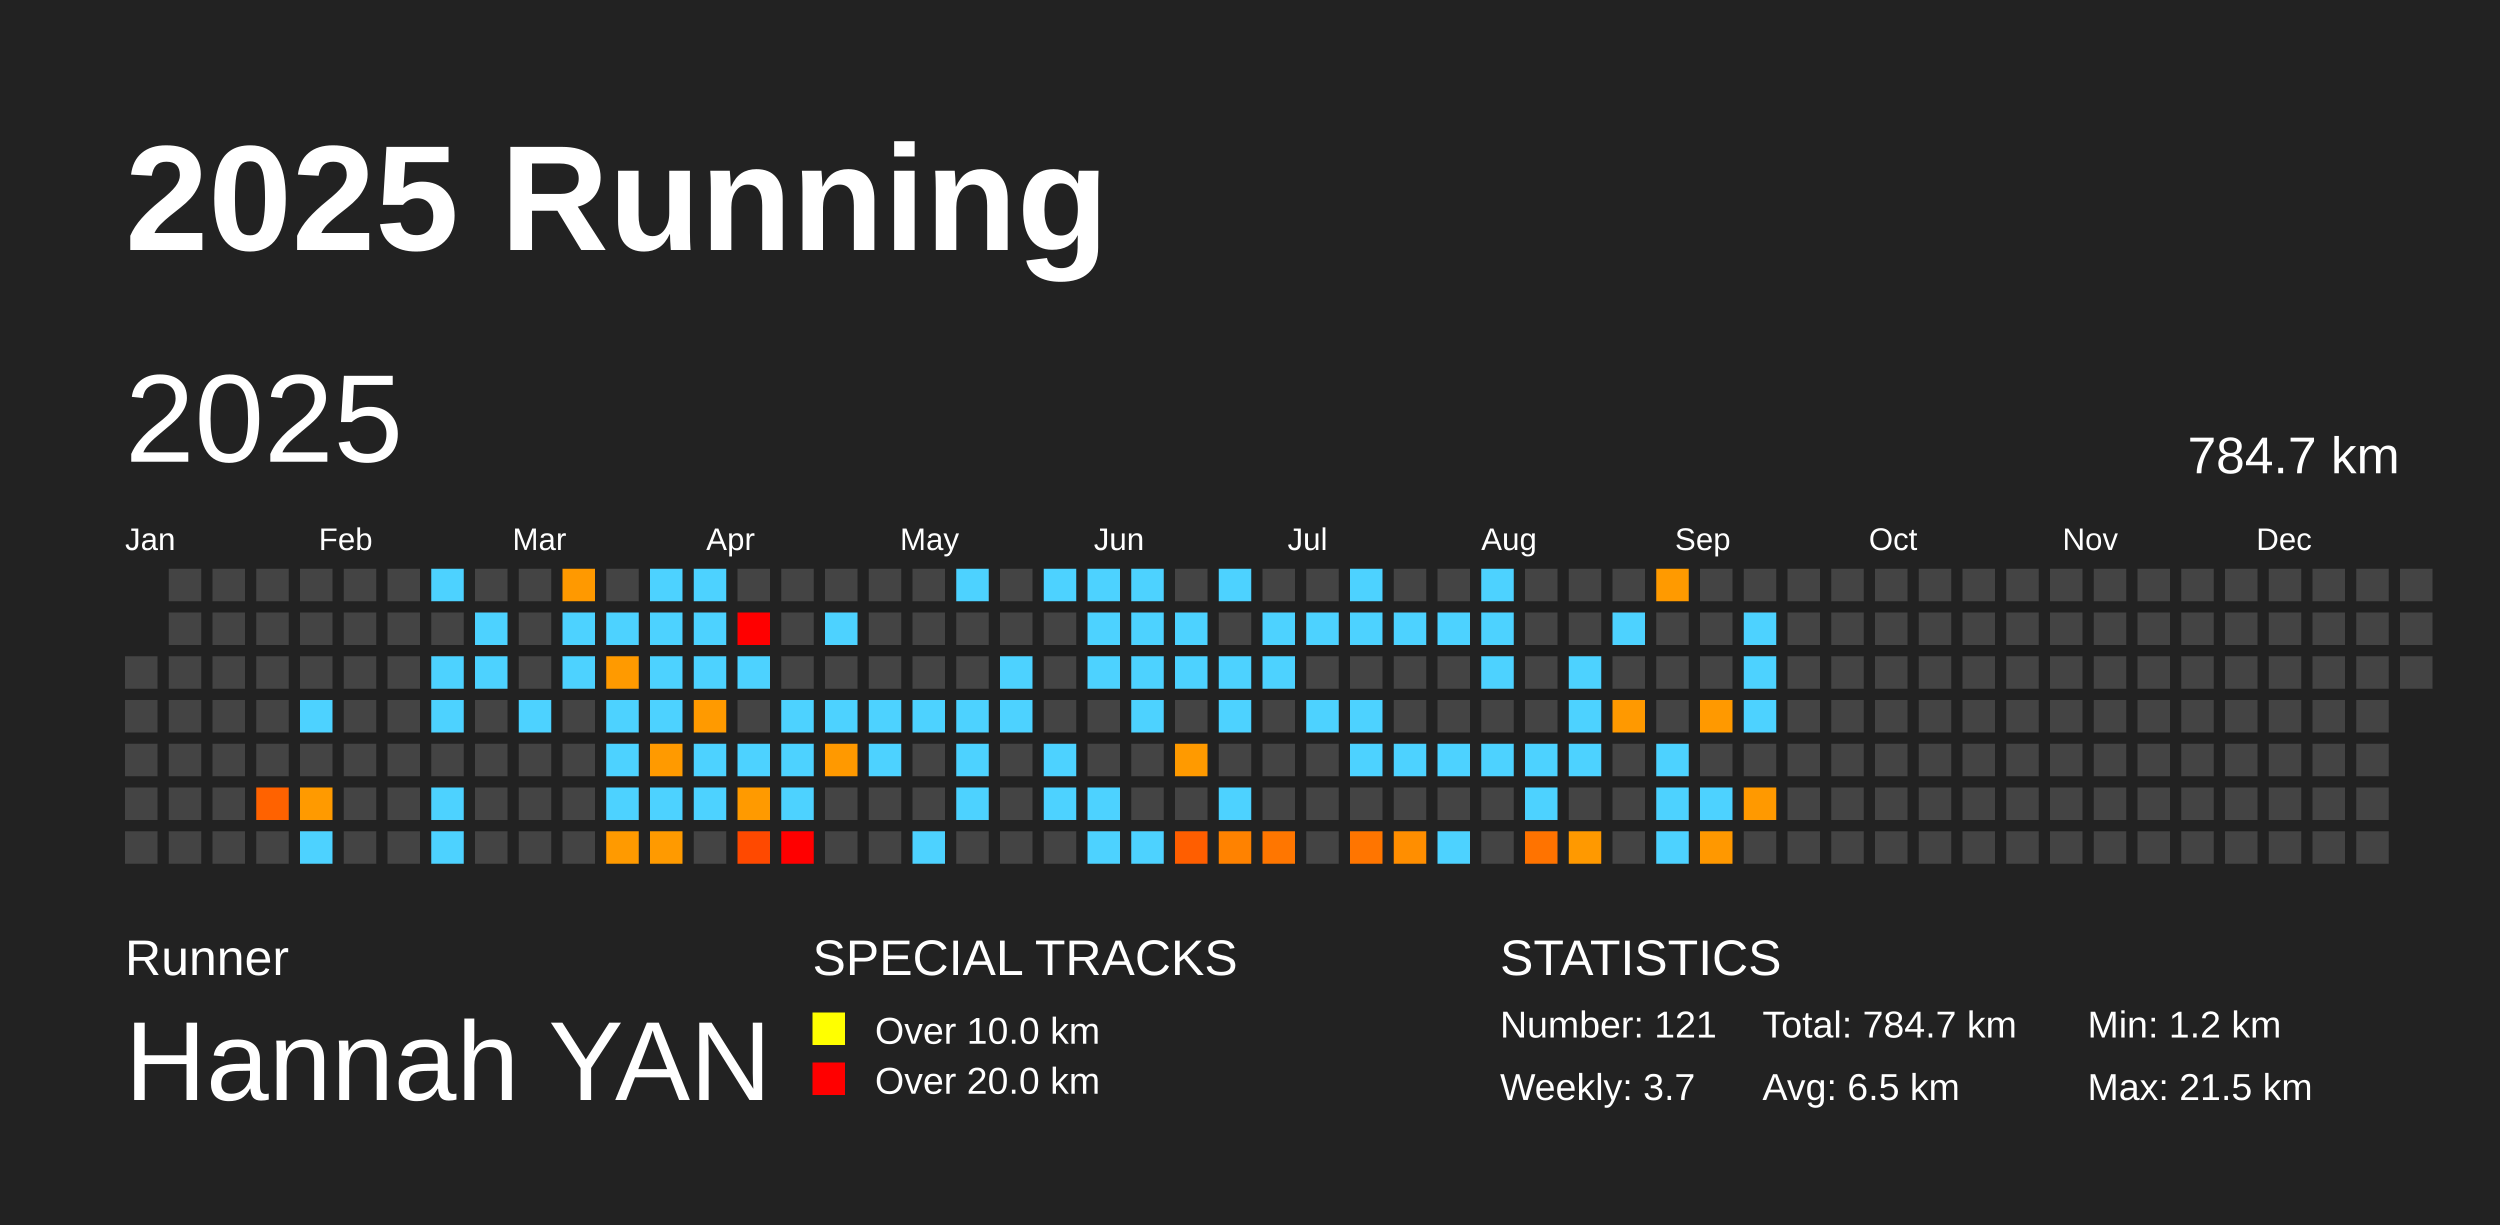
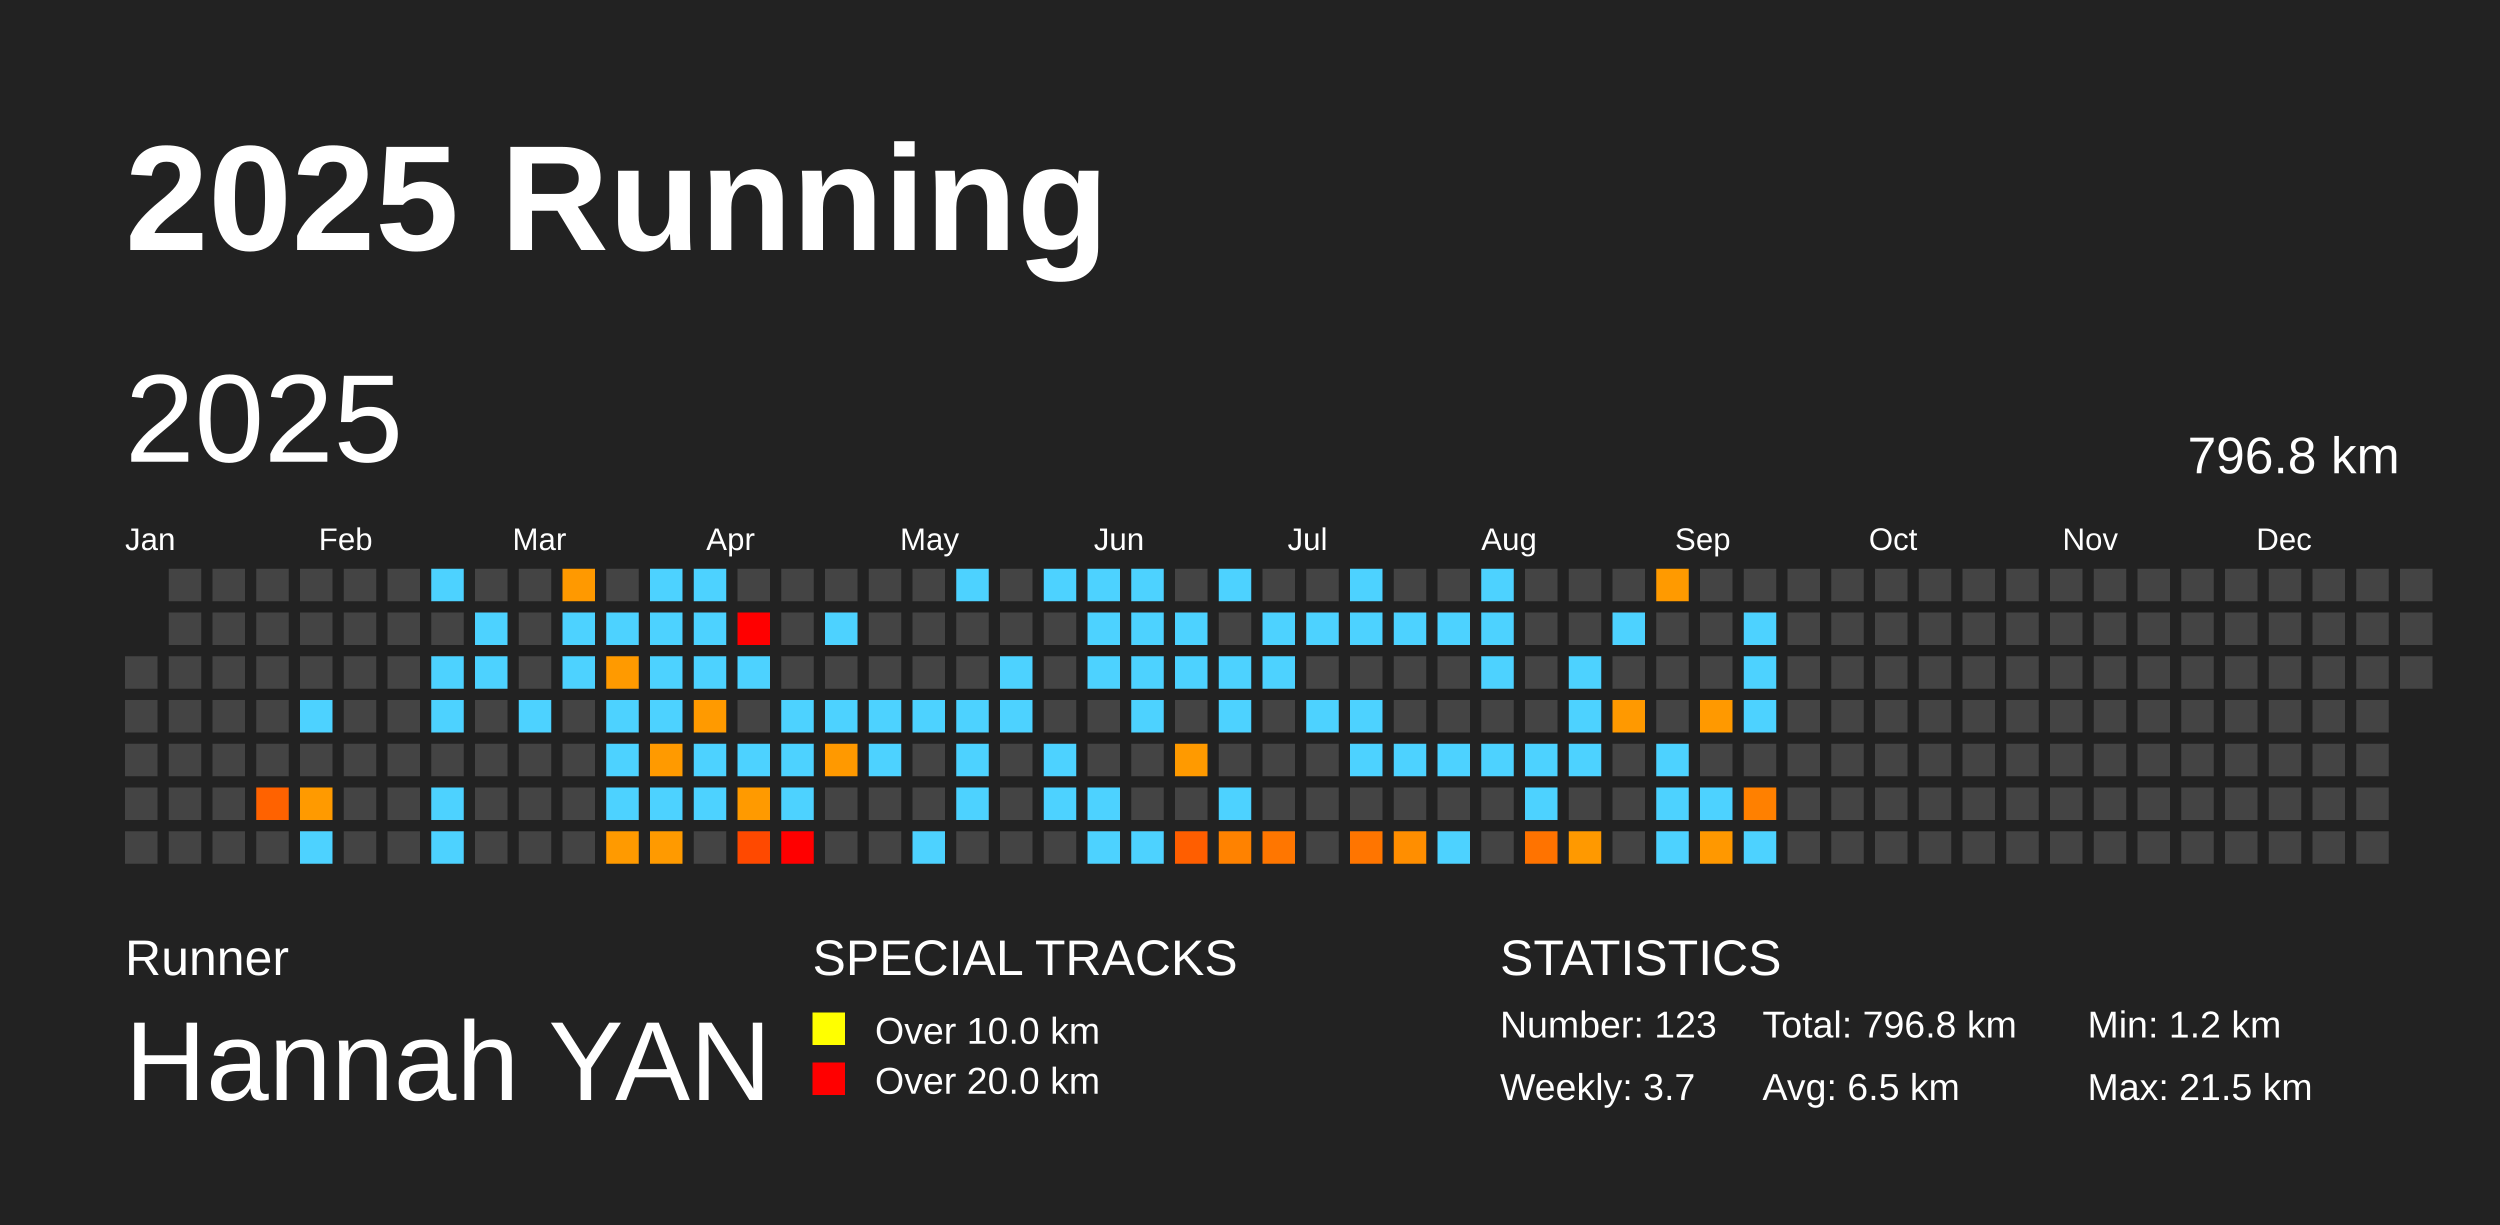
<svg xmlns="http://www.w3.org/2000/svg" baseProfile="full" height="98mm" version="1.1" viewBox="0,0,200,98" width="200mm">
  <defs />
  <rect fill="#222222" height="98" width="200" x="0" y="0" />
  <text fill="#FFFFFF" style="font-size:12px; font-family:Arial; font-weight:bold;" x="10" y="20">2025 Running</text>
  <text fill="#FFFFFF" style="font-size:4px; font-family:Arial" x="10" y="78">Runner</text>
  <text fill="#FFFFFF" style="font-size:9px; font-family:Arial" x="10" y="88">Hannah YAN</text>
  <text fill="#FFFFFF" style="font-size:4px; font-family:Arial" x="65" y="78">SPECIAL TRACKS</text>
  <rect fill="yellow" height="2.6" width="2.6" x="65" y="81" />
  <text fill="#FFFFFF" style="font-size:3px; font-family:Arial" x="70" y="83.5">Over 10.0 km</text>
  <rect fill="red" height="2.6" width="2.6" x="65" y="85" />
  <text fill="#FFFFFF" style="font-size:3px; font-family:Arial" x="70" y="87.5">Over 20.0 km</text>
  <text fill="#FFFFFF" style="font-size:4px; font-family:Arial" x="120" y="78">STATISTICS</text>
-   <text fill="#FFFFFF" style="font-size:3px; font-family:Arial" x="120" y="83">Number: 121</text>
+   <text fill="#FFFFFF" style="font-size:3px; font-family:Arial" x="120" y="83">Number: 123</text>
  <text fill="#FFFFFF" style="font-size:3px; font-family:Arial" x="120" y="88">Weekly: 3.7</text>
-   <text fill="#FFFFFF" style="font-size:3px; font-family:Arial" x="141" y="83">Total: 784.7 km</text>
+   <text fill="#FFFFFF" style="font-size:3px; font-family:Arial" x="141" y="83">Total: 796.8 km</text>
  <text fill="#FFFFFF" style="font-size:3px; font-family:Arial" x="141" y="88">Avg: 6.5 km</text>
  <text fill="#FFFFFF" style="font-size:3px; font-family:Arial" x="167" y="83">Min: 1.2 km</text>
  <text fill="#FFFFFF" style="font-size:3px; font-family:Arial" x="167" y="88">Max: 21.5 km</text>
  <text dominant-baseline="hanging" fill="#FFFFFF" style="font-size:10.0px; font-family:Arial;" x="10" y="30">2025</text>
-   <text dominant-baseline="hanging" fill="#FFFFFF" style="font-size:4.125px; font-family:Arial;" x="175" y="35">784.7 km</text>
+   <text dominant-baseline="hanging" fill="#FFFFFF" style="font-size:4.125px; font-family:Arial;" x="175" y="35">796.8 km</text>
  <text fill="#FFFFFF" style="font-size:2.5px; font-family:Arial" x="10.0" y="44">Jan</text>
  <text fill="#FFFFFF" style="font-size:2.5px; font-family:Arial" x="25.5" y="44">Feb</text>
  <text fill="#FFFFFF" style="font-size:2.5px; font-family:Arial" x="41.0" y="44">Mar</text>
  <text fill="#FFFFFF" style="font-size:2.5px; font-family:Arial" x="56.5" y="44">Apr</text>
  <text fill="#FFFFFF" style="font-size:2.5px; font-family:Arial" x="72.0" y="44">May</text>
  <text fill="#FFFFFF" style="font-size:2.5px; font-family:Arial" x="87.5" y="44">Jun</text>
  <text fill="#FFFFFF" style="font-size:2.5px; font-family:Arial" x="103.0" y="44">Jul</text>
  <text fill="#FFFFFF" style="font-size:2.5px; font-family:Arial" x="118.5" y="44">Aug</text>
  <text fill="#FFFFFF" style="font-size:2.5px; font-family:Arial" x="134.0" y="44">Sep</text>
  <text fill="#FFFFFF" style="font-size:2.5px; font-family:Arial" x="149.5" y="44">Oct</text>
  <text fill="#FFFFFF" style="font-size:2.5px; font-family:Arial" x="165.0" y="44">Nov</text>
  <text fill="#FFFFFF" style="font-size:2.5px; font-family:Arial" x="180.5" y="44">Dec</text>
  <rect fill="#444444" height="2.6" width="2.6" x="10.0" y="52.5" />
  <rect fill="#444444" height="2.6" width="2.6" x="10.0" y="56.0" />
  <rect fill="#444444" height="2.6" width="2.6" x="10.0" y="59.5" />
  <rect fill="#444444" height="2.6" width="2.6" x="10.0" y="63.0" />
  <rect fill="#444444" height="2.6" width="2.6" x="10.0" y="66.5" />
  <rect fill="#444444" height="2.6" width="2.6" x="13.5" y="45.5" />
  <rect fill="#444444" height="2.6" width="2.6" x="13.5" y="49.0" />
  <rect fill="#444444" height="2.6" width="2.6" x="13.5" y="52.5" />
  <rect fill="#444444" height="2.6" width="2.6" x="13.5" y="56.0" />
  <rect fill="#444444" height="2.6" width="2.6" x="13.5" y="59.5" />
  <rect fill="#444444" height="2.6" width="2.6" x="13.5" y="63.0" />
  <rect fill="#444444" height="2.6" width="2.6" x="13.5" y="66.5" />
  <rect fill="#444444" height="2.6" width="2.6" x="17.0" y="45.5" />
  <rect fill="#444444" height="2.6" width="2.6" x="17.0" y="49.0" />
  <rect fill="#444444" height="2.6" width="2.6" x="17.0" y="52.5" />
  <rect fill="#444444" height="2.6" width="2.6" x="17.0" y="56.0" />
  <rect fill="#444444" height="2.6" width="2.6" x="17.0" y="59.5" />
  <rect fill="#444444" height="2.6" width="2.6" x="17.0" y="63.0" />
  <rect fill="#444444" height="2.6" width="2.6" x="17.0" y="66.5" />
  <rect fill="#444444" height="2.6" width="2.6" x="20.5" y="45.5" />
  <rect fill="#444444" height="2.6" width="2.6" x="20.5" y="49.0" />
  <rect fill="#444444" height="2.6" width="2.6" x="20.5" y="52.5" />
  <rect fill="#444444" height="2.6" width="2.6" x="20.5" y="56.0" />
  <rect fill="#444444" height="2.6" width="2.6" x="20.5" y="59.5" />
  <rect fill="#ff6200" height="2.6" width="2.6" x="20.5" y="63.0" />
  <rect fill="#444444" height="2.6" width="2.6" x="20.5" y="66.5" />
  <rect fill="#444444" height="2.6" width="2.6" x="24.0" y="45.5" />
  <rect fill="#444444" height="2.6" width="2.6" x="24.0" y="49.0" />
  <rect fill="#444444" height="2.6" width="2.6" x="24.0" y="52.5" />
  <rect fill="#4dd2ff" height="2.6" width="2.6" x="24.0" y="56.0" />
  <rect fill="#444444" height="2.6" width="2.6" x="24.0" y="59.5" />
  <rect fill="#ff9a00" height="2.6" width="2.6" x="24.0" y="63.0" />
  <rect fill="#4dd2ff" height="2.6" width="2.6" x="24.0" y="66.5" />
  <rect fill="#444444" height="2.6" width="2.6" x="27.5" y="45.5" />
  <rect fill="#444444" height="2.6" width="2.6" x="27.5" y="49.0" />
  <rect fill="#444444" height="2.6" width="2.6" x="27.5" y="52.5" />
  <rect fill="#444444" height="2.6" width="2.6" x="27.5" y="56.0" />
  <rect fill="#444444" height="2.6" width="2.6" x="27.5" y="59.5" />
  <rect fill="#444444" height="2.6" width="2.6" x="27.5" y="63.0" />
  <rect fill="#444444" height="2.6" width="2.6" x="27.5" y="66.5" />
  <rect fill="#444444" height="2.6" width="2.6" x="31.0" y="45.5" />
  <rect fill="#444444" height="2.6" width="2.6" x="31.0" y="49.0" />
  <rect fill="#444444" height="2.6" width="2.6" x="31.0" y="52.5" />
  <rect fill="#444444" height="2.6" width="2.6" x="31.0" y="56.0" />
  <rect fill="#444444" height="2.6" width="2.6" x="31.0" y="59.5" />
  <rect fill="#444444" height="2.6" width="2.6" x="31.0" y="63.0" />
  <rect fill="#444444" height="2.6" width="2.6" x="31.0" y="66.5" />
  <rect fill="#4dd2ff" height="2.6" width="2.6" x="34.5" y="45.5" />
  <rect fill="#444444" height="2.6" width="2.6" x="34.5" y="49.0" />
  <rect fill="#4dd2ff" height="2.6" width="2.6" x="34.5" y="52.5" />
  <rect fill="#4dd2ff" height="2.6" width="2.6" x="34.5" y="56.0" />
  <rect fill="#444444" height="2.6" width="2.6" x="34.5" y="59.5" />
  <rect fill="#4dd2ff" height="2.6" width="2.6" x="34.5" y="63.0" />
  <rect fill="#4dd2ff" height="2.6" width="2.6" x="34.5" y="66.5" />
  <rect fill="#444444" height="2.6" width="2.6" x="38.0" y="45.5" />
  <rect fill="#4dd2ff" height="2.6" width="2.6" x="38.0" y="49.0" />
  <rect fill="#4dd2ff" height="2.6" width="2.6" x="38.0" y="52.5" />
  <rect fill="#444444" height="2.6" width="2.6" x="38.0" y="56.0" />
  <rect fill="#444444" height="2.6" width="2.6" x="38.0" y="59.5" />
  <rect fill="#444444" height="2.6" width="2.6" x="38.0" y="63.0" />
  <rect fill="#444444" height="2.6" width="2.6" x="38.0" y="66.5" />
  <rect fill="#444444" height="2.6" width="2.6" x="41.5" y="45.5" />
  <rect fill="#444444" height="2.6" width="2.6" x="41.5" y="49.0" />
  <rect fill="#444444" height="2.6" width="2.6" x="41.5" y="52.5" />
  <rect fill="#4dd2ff" height="2.6" width="2.6" x="41.5" y="56.0" />
  <rect fill="#444444" height="2.6" width="2.6" x="41.5" y="59.5" />
  <rect fill="#444444" height="2.6" width="2.6" x="41.5" y="63.0" />
  <rect fill="#444444" height="2.6" width="2.6" x="41.5" y="66.5" />
  <rect fill="#ff9900" height="2.6" width="2.6" x="45.0" y="45.5" />
  <rect fill="#4dd2ff" height="2.6" width="2.6" x="45.0" y="49.0" />
  <rect fill="#4dd2ff" height="2.6" width="2.6" x="45.0" y="52.5" />
  <rect fill="#444444" height="2.6" width="2.6" x="45.0" y="56.0" />
  <rect fill="#444444" height="2.6" width="2.6" x="45.0" y="59.5" />
  <rect fill="#444444" height="2.6" width="2.6" x="45.0" y="63.0" />
  <rect fill="#444444" height="2.6" width="2.6" x="45.0" y="66.5" />
  <rect fill="#444444" height="2.6" width="2.6" x="48.5" y="45.5" />
  <rect fill="#4dd2ff" height="2.6" width="2.6" x="48.5" y="49.0" />
  <rect fill="#ff9a00" height="2.6" width="2.6" x="48.5" y="52.5" />
  <rect fill="#4dd2ff" height="2.6" width="2.6" x="48.5" y="56.0" />
  <rect fill="#4dd2ff" height="2.6" width="2.6" x="48.5" y="59.5" />
  <rect fill="#4dd2ff" height="2.6" width="2.6" x="48.5" y="63.0" />
  <rect fill="#ff9a00" height="2.6" width="2.6" x="48.5" y="66.5" />
  <rect fill="#4dd2ff" height="2.6" width="2.6" x="52.0" y="45.5" />
  <rect fill="#4dd2ff" height="2.6" width="2.6" x="52.0" y="49.0" />
  <rect fill="#4dd2ff" height="2.6" width="2.6" x="52.0" y="52.5" />
  <rect fill="#4dd2ff" height="2.6" width="2.6" x="52.0" y="56.0" />
  <rect fill="#ff9a00" height="2.6" width="2.6" x="52.0" y="59.5" />
  <rect fill="#4dd2ff" height="2.6" width="2.6" x="52.0" y="63.0" />
  <rect fill="#ff9a00" height="2.6" width="2.6" x="52.0" y="66.5" />
  <rect fill="#4dd2ff" height="2.6" width="2.6" x="55.5" y="45.5" />
  <rect fill="#4dd2ff" height="2.6" width="2.6" x="55.5" y="49.0" />
  <rect fill="#4dd2ff" height="2.6" width="2.6" x="55.5" y="52.5" />
  <rect fill="#ff9a00" height="2.6" width="2.6" x="55.5" y="56.0" />
  <rect fill="#4dd2ff" height="2.6" width="2.6" x="55.5" y="59.5" />
  <rect fill="#4dd2ff" height="2.6" width="2.6" x="55.5" y="63.0" />
  <rect fill="#444444" height="2.6" width="2.6" x="55.5" y="66.5" />
  <rect fill="#444444" height="2.6" width="2.6" x="59.0" y="45.5" />
  <rect fill="red" height="2.6" width="2.6" x="59.0" y="49.0" />
  <rect fill="#4dd2ff" height="2.6" width="2.6" x="59.0" y="52.5" />
  <rect fill="#444444" height="2.6" width="2.6" x="59.0" y="56.0" />
  <rect fill="#4dd2ff" height="2.6" width="2.6" x="59.0" y="59.5" />
  <rect fill="#ff9a00" height="2.6" width="2.6" x="59.0" y="63.0" />
  <rect fill="#ff4900" height="2.6" width="2.6" x="59.0" y="66.5" />
  <rect fill="#444444" height="2.6" width="2.6" x="62.5" y="45.5" />
  <rect fill="#444444" height="2.6" width="2.6" x="62.5" y="49.0" />
  <rect fill="#444444" height="2.6" width="2.6" x="62.5" y="52.5" />
  <rect fill="#4dd2ff" height="2.6" width="2.6" x="62.5" y="56.0" />
  <rect fill="#4dd2ff" height="2.6" width="2.6" x="62.5" y="59.5" />
  <rect fill="#4dd2ff" height="2.6" width="2.6" x="62.5" y="63.0" />
  <rect fill="red" height="2.6" width="2.6" x="62.5" y="66.5" />
  <rect fill="#444444" height="2.6" width="2.6" x="66.0" y="45.5" />
  <rect fill="#4dd2ff" height="2.6" width="2.6" x="66.0" y="49.0" />
  <rect fill="#444444" height="2.6" width="2.6" x="66.0" y="52.5" />
  <rect fill="#4dd2ff" height="2.6" width="2.6" x="66.0" y="56.0" />
  <rect fill="#ff9900" height="2.6" width="2.6" x="66.0" y="59.5" />
  <rect fill="#444444" height="2.6" width="2.6" x="66.0" y="63.0" />
  <rect fill="#444444" height="2.6" width="2.6" x="66.0" y="66.5" />
  <rect fill="#444444" height="2.6" width="2.6" x="69.5" y="45.5" />
  <rect fill="#444444" height="2.6" width="2.6" x="69.5" y="49.0" />
  <rect fill="#444444" height="2.6" width="2.6" x="69.5" y="52.5" />
  <rect fill="#4dd2ff" height="2.6" width="2.6" x="69.5" y="56.0" />
  <rect fill="#4dd2ff" height="2.6" width="2.6" x="69.5" y="59.5" />
  <rect fill="#444444" height="2.6" width="2.6" x="69.5" y="63.0" />
  <rect fill="#444444" height="2.6" width="2.6" x="69.5" y="66.5" />
  <rect fill="#444444" height="2.6" width="2.6" x="73.0" y="45.5" />
  <rect fill="#444444" height="2.6" width="2.6" x="73.0" y="49.0" />
  <rect fill="#444444" height="2.6" width="2.6" x="73.0" y="52.5" />
  <rect fill="#4dd2ff" height="2.6" width="2.6" x="73.0" y="56.0" />
  <rect fill="#444444" height="2.6" width="2.6" x="73.0" y="59.5" />
  <rect fill="#444444" height="2.6" width="2.6" x="73.0" y="63.0" />
  <rect fill="#4dd2ff" height="2.6" width="2.6" x="73.0" y="66.5" />
  <rect fill="#4dd2ff" height="2.6" width="2.6" x="76.5" y="45.5" />
  <rect fill="#444444" height="2.6" width="2.6" x="76.5" y="49.0" />
  <rect fill="#444444" height="2.6" width="2.6" x="76.5" y="52.5" />
  <rect fill="#4dd2ff" height="2.6" width="2.6" x="76.5" y="56.0" />
  <rect fill="#4dd2ff" height="2.6" width="2.6" x="76.5" y="59.5" />
  <rect fill="#4dd2ff" height="2.6" width="2.6" x="76.5" y="63.0" />
  <rect fill="#444444" height="2.6" width="2.6" x="76.5" y="66.5" />
  <rect fill="#444444" height="2.6" width="2.6" x="80.0" y="45.5" />
  <rect fill="#444444" height="2.6" width="2.6" x="80.0" y="49.0" />
  <rect fill="#4dd2ff" height="2.6" width="2.6" x="80.0" y="52.5" />
  <rect fill="#4dd2ff" height="2.6" width="2.6" x="80.0" y="56.0" />
  <rect fill="#444444" height="2.6" width="2.6" x="80.0" y="59.5" />
  <rect fill="#444444" height="2.6" width="2.6" x="80.0" y="63.0" />
  <rect fill="#444444" height="2.6" width="2.6" x="80.0" y="66.5" />
  <rect fill="#4dd2ff" height="2.6" width="2.6" x="83.5" y="45.5" />
  <rect fill="#444444" height="2.6" width="2.6" x="83.5" y="49.0" />
  <rect fill="#444444" height="2.6" width="2.6" x="83.5" y="52.5" />
  <rect fill="#444444" height="2.6" width="2.6" x="83.5" y="56.0" />
  <rect fill="#4dd2ff" height="2.6" width="2.6" x="83.5" y="59.5" />
  <rect fill="#4dd2ff" height="2.6" width="2.6" x="83.5" y="63.0" />
  <rect fill="#444444" height="2.6" width="2.6" x="83.5" y="66.5" />
  <rect fill="#4dd2ff" height="2.6" width="2.6" x="87.0" y="45.5" />
  <rect fill="#4dd2ff" height="2.6" width="2.6" x="87.0" y="49.0" />
  <rect fill="#4dd2ff" height="2.6" width="2.6" x="87.0" y="52.5" />
  <rect fill="#444444" height="2.6" width="2.6" x="87.0" y="56.0" />
  <rect fill="#444444" height="2.6" width="2.6" x="87.0" y="59.5" />
  <rect fill="#4dd2ff" height="2.6" width="2.6" x="87.0" y="63.0" />
  <rect fill="#4dd2ff" height="2.6" width="2.6" x="87.0" y="66.5" />
  <rect fill="#4dd2ff" height="2.6" width="2.6" x="90.5" y="45.5" />
  <rect fill="#4dd2ff" height="2.6" width="2.6" x="90.5" y="49.0" />
  <rect fill="#4dd2ff" height="2.6" width="2.6" x="90.5" y="52.5" />
  <rect fill="#4dd2ff" height="2.6" width="2.6" x="90.5" y="56.0" />
  <rect fill="#444444" height="2.6" width="2.6" x="90.5" y="59.5" />
  <rect fill="#444444" height="2.6" width="2.6" x="90.5" y="63.0" />
  <rect fill="#4dd2ff" height="2.6" width="2.6" x="90.5" y="66.5" />
  <rect fill="#444444" height="2.6" width="2.6" x="94.0" y="45.5" />
  <rect fill="#4dd2ff" height="2.6" width="2.6" x="94.0" y="49.0" />
  <rect fill="#4dd2ff" height="2.6" width="2.6" x="94.0" y="52.5" />
  <rect fill="#444444" height="2.6" width="2.6" x="94.0" y="56.0" />
  <rect fill="#ff9a00" height="2.6" width="2.6" x="94.0" y="59.5" />
  <rect fill="#444444" height="2.6" width="2.6" x="94.0" y="63.0" />
  <rect fill="#ff5e00" height="2.6" width="2.6" x="94.0" y="66.5" />
  <rect fill="#4dd2ff" height="2.6" width="2.6" x="97.5" y="45.5" />
  <rect fill="#444444" height="2.6" width="2.6" x="97.5" y="49.0" />
  <rect fill="#4dd2ff" height="2.6" width="2.6" x="97.5" y="52.5" />
  <rect fill="#4dd2ff" height="2.6" width="2.6" x="97.5" y="56.0" />
  <rect fill="#444444" height="2.6" width="2.6" x="97.5" y="59.5" />
  <rect fill="#4dd2ff" height="2.6" width="2.6" x="97.5" y="63.0" />
  <rect fill="#ff8200" height="2.6" width="2.6" x="97.5" y="66.5" />
  <rect fill="#444444" height="2.6" width="2.6" x="101.0" y="45.5" />
  <rect fill="#4dd2ff" height="2.6" width="2.6" x="101.0" y="49.0" />
  <rect fill="#4dd2ff" height="2.6" width="2.6" x="101.0" y="52.5" />
  <rect fill="#444444" height="2.6" width="2.6" x="101.0" y="56.0" />
  <rect fill="#444444" height="2.6" width="2.6" x="101.0" y="59.5" />
  <rect fill="#444444" height="2.6" width="2.6" x="101.0" y="63.0" />
  <rect fill="#ff7600" height="2.6" width="2.6" x="101.0" y="66.5" />
  <rect fill="#444444" height="2.6" width="2.6" x="104.5" y="45.5" />
  <rect fill="#4dd2ff" height="2.6" width="2.6" x="104.5" y="49.0" />
  <rect fill="#444444" height="2.6" width="2.6" x="104.5" y="52.5" />
  <rect fill="#4dd2ff" height="2.6" width="2.6" x="104.5" y="56.0" />
  <rect fill="#444444" height="2.6" width="2.6" x="104.5" y="59.5" />
  <rect fill="#444444" height="2.6" width="2.6" x="104.5" y="63.0" />
  <rect fill="#444444" height="2.6" width="2.6" x="104.5" y="66.5" />
  <rect fill="#4dd2ff" height="2.6" width="2.6" x="108.0" y="45.5" />
  <rect fill="#4dd2ff" height="2.6" width="2.6" x="108.0" y="49.0" />
  <rect fill="#444444" height="2.6" width="2.6" x="108.0" y="52.5" />
  <rect fill="#4dd2ff" height="2.6" width="2.6" x="108.0" y="56.0" />
  <rect fill="#4dd2ff" height="2.6" width="2.6" x="108.0" y="59.5" />
  <rect fill="#444444" height="2.6" width="2.6" x="108.0" y="63.0" />
  <rect fill="#ff7500" height="2.6" width="2.6" x="108.0" y="66.5" />
  <rect fill="#444444" height="2.6" width="2.6" x="111.5" y="45.5" />
  <rect fill="#4dd2ff" height="2.6" width="2.6" x="111.5" y="49.0" />
  <rect fill="#444444" height="2.6" width="2.6" x="111.5" y="52.5" />
  <rect fill="#444444" height="2.6" width="2.6" x="111.5" y="56.0" />
  <rect fill="#4dd2ff" height="2.6" width="2.6" x="111.5" y="59.5" />
  <rect fill="#444444" height="2.6" width="2.6" x="111.5" y="63.0" />
  <rect fill="#ff8e00" height="2.6" width="2.6" x="111.5" y="66.5" />
  <rect fill="#444444" height="2.6" width="2.6" x="115.0" y="45.5" />
  <rect fill="#4dd2ff" height="2.6" width="2.6" x="115.0" y="49.0" />
  <rect fill="#444444" height="2.6" width="2.6" x="115.0" y="52.5" />
  <rect fill="#444444" height="2.6" width="2.6" x="115.0" y="56.0" />
  <rect fill="#4dd2ff" height="2.6" width="2.6" x="115.0" y="59.5" />
  <rect fill="#444444" height="2.6" width="2.6" x="115.0" y="63.0" />
  <rect fill="#4dd2ff" height="2.6" width="2.6" x="115.0" y="66.5" />
  <rect fill="#4dd2ff" height="2.6" width="2.6" x="118.5" y="45.5" />
  <rect fill="#4dd2ff" height="2.6" width="2.6" x="118.5" y="49.0" />
  <rect fill="#4dd2ff" height="2.6" width="2.6" x="118.5" y="52.5" />
  <rect fill="#444444" height="2.6" width="2.6" x="118.5" y="56.0" />
  <rect fill="#4dd2ff" height="2.6" width="2.6" x="118.5" y="59.5" />
  <rect fill="#444444" height="2.6" width="2.6" x="118.5" y="63.0" />
  <rect fill="#444444" height="2.6" width="2.6" x="118.5" y="66.5" />
  <rect fill="#444444" height="2.6" width="2.6" x="122.0" y="45.5" />
  <rect fill="#444444" height="2.6" width="2.6" x="122.0" y="49.0" />
  <rect fill="#444444" height="2.6" width="2.6" x="122.0" y="52.5" />
  <rect fill="#444444" height="2.6" width="2.6" x="122.0" y="56.0" />
  <rect fill="#4dd2ff" height="2.6" width="2.6" x="122.0" y="59.5" />
  <rect fill="#4dd2ff" height="2.6" width="2.6" x="122.0" y="63.0" />
  <rect fill="#ff7300" height="2.6" width="2.6" x="122.0" y="66.5" />
  <rect fill="#444444" height="2.6" width="2.6" x="125.5" y="45.5" />
  <rect fill="#444444" height="2.6" width="2.6" x="125.5" y="49.0" />
  <rect fill="#4dd2ff" height="2.6" width="2.6" x="125.5" y="52.5" />
  <rect fill="#4dd2ff" height="2.6" width="2.6" x="125.5" y="56.0" />
  <rect fill="#4dd2ff" height="2.6" width="2.6" x="125.5" y="59.5" />
  <rect fill="#444444" height="2.6" width="2.6" x="125.5" y="63.0" />
  <rect fill="#ff9900" height="2.6" width="2.6" x="125.5" y="66.5" />
  <rect fill="#444444" height="2.6" width="2.6" x="129.0" y="45.5" />
  <rect fill="#4dd2ff" height="2.6" width="2.6" x="129.0" y="49.0" />
  <rect fill="#444444" height="2.6" width="2.6" x="129.0" y="52.5" />
  <rect fill="#ff9900" height="2.6" width="2.6" x="129.0" y="56.0" />
  <rect fill="#444444" height="2.6" width="2.6" x="129.0" y="59.5" />
  <rect fill="#444444" height="2.6" width="2.6" x="129.0" y="63.0" />
  <rect fill="#444444" height="2.6" width="2.6" x="129.0" y="66.5" />
  <rect fill="#ff9a00" height="2.6" width="2.6" x="132.5" y="45.5" />
  <rect fill="#444444" height="2.6" width="2.6" x="132.5" y="49.0" />
  <rect fill="#444444" height="2.6" width="2.6" x="132.5" y="52.5" />
  <rect fill="#444444" height="2.6" width="2.6" x="132.5" y="56.0" />
  <rect fill="#4dd2ff" height="2.6" width="2.6" x="132.5" y="59.5" />
  <rect fill="#4dd2ff" height="2.6" width="2.6" x="132.5" y="63.0" />
  <rect fill="#4dd2ff" height="2.6" width="2.6" x="132.5" y="66.5" />
  <rect fill="#444444" height="2.6" width="2.6" x="136.0" y="45.5" />
  <rect fill="#444444" height="2.6" width="2.6" x="136.0" y="49.0" />
  <rect fill="#444444" height="2.6" width="2.6" x="136.0" y="52.5" />
  <rect fill="#ff9900" height="2.6" width="2.6" x="136.0" y="56.0" />
  <rect fill="#444444" height="2.6" width="2.6" x="136.0" y="59.5" />
  <rect fill="#4dd2ff" height="2.6" width="2.6" x="136.0" y="63.0" />
  <rect fill="#ff9800" height="2.6" width="2.6" x="136.0" y="66.5" />
  <rect fill="#444444" height="2.6" width="2.6" x="139.5" y="45.5" />
  <rect fill="#4dd2ff" height="2.6" width="2.6" x="139.5" y="49.0" />
  <rect fill="#4dd2ff" height="2.6" width="2.6" x="139.5" y="52.5" />
  <rect fill="#4dd2ff" height="2.6" width="2.6" x="139.5" y="56.0" />
  <rect fill="#444444" height="2.6" width="2.6" x="139.5" y="59.5" />
-   <rect fill="#ff9900" height="2.6" width="2.6" x="139.5" y="63.0" />
-   <rect fill="#444444" height="2.6" width="2.6" x="139.5" y="66.5" />
+   <rect fill="#ff8000" height="2.6" width="2.6" x="139.5" y="63.0" />
+   <rect fill="#4dd2ff" height="2.6" width="2.6" x="139.5" y="66.5" />
  <rect fill="#444444" height="2.6" width="2.6" x="143.0" y="45.5" />
  <rect fill="#444444" height="2.6" width="2.6" x="143.0" y="49.0" />
  <rect fill="#444444" height="2.6" width="2.6" x="143.0" y="52.5" />
  <rect fill="#444444" height="2.6" width="2.6" x="143.0" y="56.0" />
  <rect fill="#444444" height="2.6" width="2.6" x="143.0" y="59.5" />
  <rect fill="#444444" height="2.6" width="2.6" x="143.0" y="63.0" />
  <rect fill="#444444" height="2.6" width="2.6" x="143.0" y="66.5" />
  <rect fill="#444444" height="2.6" width="2.6" x="146.5" y="45.5" />
  <rect fill="#444444" height="2.6" width="2.6" x="146.5" y="49.0" />
  <rect fill="#444444" height="2.6" width="2.6" x="146.5" y="52.5" />
  <rect fill="#444444" height="2.6" width="2.6" x="146.5" y="56.0" />
  <rect fill="#444444" height="2.6" width="2.6" x="146.5" y="59.5" />
  <rect fill="#444444" height="2.6" width="2.6" x="146.5" y="63.0" />
  <rect fill="#444444" height="2.6" width="2.6" x="146.5" y="66.5" />
  <rect fill="#444444" height="2.6" width="2.6" x="150.0" y="45.5" />
  <rect fill="#444444" height="2.6" width="2.6" x="150.0" y="49.0" />
  <rect fill="#444444" height="2.6" width="2.6" x="150.0" y="52.5" />
  <rect fill="#444444" height="2.6" width="2.6" x="150.0" y="56.0" />
  <rect fill="#444444" height="2.6" width="2.6" x="150.0" y="59.5" />
  <rect fill="#444444" height="2.6" width="2.6" x="150.0" y="63.0" />
  <rect fill="#444444" height="2.6" width="2.6" x="150.0" y="66.5" />
  <rect fill="#444444" height="2.6" width="2.6" x="153.5" y="45.5" />
  <rect fill="#444444" height="2.6" width="2.6" x="153.5" y="49.0" />
  <rect fill="#444444" height="2.6" width="2.6" x="153.5" y="52.5" />
  <rect fill="#444444" height="2.6" width="2.6" x="153.5" y="56.0" />
  <rect fill="#444444" height="2.6" width="2.6" x="153.5" y="59.5" />
  <rect fill="#444444" height="2.6" width="2.6" x="153.5" y="63.0" />
  <rect fill="#444444" height="2.6" width="2.6" x="153.5" y="66.5" />
  <rect fill="#444444" height="2.6" width="2.6" x="157.0" y="45.5" />
  <rect fill="#444444" height="2.6" width="2.6" x="157.0" y="49.0" />
  <rect fill="#444444" height="2.6" width="2.6" x="157.0" y="52.5" />
  <rect fill="#444444" height="2.6" width="2.6" x="157.0" y="56.0" />
  <rect fill="#444444" height="2.6" width="2.6" x="157.0" y="59.5" />
  <rect fill="#444444" height="2.6" width="2.6" x="157.0" y="63.0" />
  <rect fill="#444444" height="2.6" width="2.6" x="157.0" y="66.5" />
  <rect fill="#444444" height="2.6" width="2.6" x="160.5" y="45.5" />
  <rect fill="#444444" height="2.6" width="2.6" x="160.5" y="49.0" />
  <rect fill="#444444" height="2.6" width="2.6" x="160.5" y="52.5" />
  <rect fill="#444444" height="2.6" width="2.6" x="160.5" y="56.0" />
  <rect fill="#444444" height="2.6" width="2.6" x="160.5" y="59.5" />
  <rect fill="#444444" height="2.6" width="2.6" x="160.5" y="63.0" />
  <rect fill="#444444" height="2.6" width="2.6" x="160.5" y="66.5" />
  <rect fill="#444444" height="2.6" width="2.6" x="164.0" y="45.5" />
  <rect fill="#444444" height="2.6" width="2.6" x="164.0" y="49.0" />
  <rect fill="#444444" height="2.6" width="2.6" x="164.0" y="52.5" />
  <rect fill="#444444" height="2.6" width="2.6" x="164.0" y="56.0" />
  <rect fill="#444444" height="2.6" width="2.6" x="164.0" y="59.5" />
  <rect fill="#444444" height="2.6" width="2.6" x="164.0" y="63.0" />
  <rect fill="#444444" height="2.6" width="2.6" x="164.0" y="66.5" />
  <rect fill="#444444" height="2.6" width="2.6" x="167.5" y="45.5" />
  <rect fill="#444444" height="2.6" width="2.6" x="167.5" y="49.0" />
  <rect fill="#444444" height="2.6" width="2.6" x="167.5" y="52.5" />
  <rect fill="#444444" height="2.6" width="2.6" x="167.5" y="56.0" />
  <rect fill="#444444" height="2.6" width="2.6" x="167.5" y="59.5" />
  <rect fill="#444444" height="2.6" width="2.6" x="167.5" y="63.0" />
  <rect fill="#444444" height="2.6" width="2.6" x="167.5" y="66.5" />
  <rect fill="#444444" height="2.6" width="2.6" x="171.0" y="45.5" />
  <rect fill="#444444" height="2.6" width="2.6" x="171.0" y="49.0" />
  <rect fill="#444444" height="2.6" width="2.6" x="171.0" y="52.5" />
  <rect fill="#444444" height="2.6" width="2.6" x="171.0" y="56.0" />
  <rect fill="#444444" height="2.6" width="2.6" x="171.0" y="59.5" />
  <rect fill="#444444" height="2.6" width="2.6" x="171.0" y="63.0" />
  <rect fill="#444444" height="2.6" width="2.6" x="171.0" y="66.5" />
  <rect fill="#444444" height="2.6" width="2.6" x="174.5" y="45.5" />
  <rect fill="#444444" height="2.6" width="2.6" x="174.5" y="49.0" />
  <rect fill="#444444" height="2.6" width="2.6" x="174.5" y="52.5" />
  <rect fill="#444444" height="2.6" width="2.6" x="174.5" y="56.0" />
  <rect fill="#444444" height="2.6" width="2.6" x="174.5" y="59.5" />
  <rect fill="#444444" height="2.6" width="2.6" x="174.5" y="63.0" />
  <rect fill="#444444" height="2.6" width="2.6" x="174.5" y="66.5" />
  <rect fill="#444444" height="2.6" width="2.6" x="178.0" y="45.5" />
  <rect fill="#444444" height="2.6" width="2.6" x="178.0" y="49.0" />
  <rect fill="#444444" height="2.6" width="2.6" x="178.0" y="52.5" />
  <rect fill="#444444" height="2.6" width="2.6" x="178.0" y="56.0" />
  <rect fill="#444444" height="2.6" width="2.6" x="178.0" y="59.5" />
  <rect fill="#444444" height="2.6" width="2.6" x="178.0" y="63.0" />
  <rect fill="#444444" height="2.6" width="2.6" x="178.0" y="66.5" />
  <rect fill="#444444" height="2.6" width="2.6" x="181.5" y="45.5" />
  <rect fill="#444444" height="2.6" width="2.6" x="181.5" y="49.0" />
  <rect fill="#444444" height="2.6" width="2.6" x="181.5" y="52.5" />
  <rect fill="#444444" height="2.6" width="2.6" x="181.5" y="56.0" />
  <rect fill="#444444" height="2.6" width="2.6" x="181.5" y="59.5" />
  <rect fill="#444444" height="2.6" width="2.6" x="181.5" y="63.0" />
  <rect fill="#444444" height="2.6" width="2.6" x="181.5" y="66.5" />
  <rect fill="#444444" height="2.6" width="2.6" x="185.0" y="45.5" />
  <rect fill="#444444" height="2.6" width="2.6" x="185.0" y="49.0" />
  <rect fill="#444444" height="2.6" width="2.6" x="185.0" y="52.5" />
  <rect fill="#444444" height="2.6" width="2.6" x="185.0" y="56.0" />
  <rect fill="#444444" height="2.6" width="2.6" x="185.0" y="59.5" />
  <rect fill="#444444" height="2.6" width="2.6" x="185.0" y="63.0" />
  <rect fill="#444444" height="2.6" width="2.6" x="185.0" y="66.5" />
  <rect fill="#444444" height="2.6" width="2.6" x="188.5" y="45.5" />
  <rect fill="#444444" height="2.6" width="2.6" x="188.5" y="49.0" />
  <rect fill="#444444" height="2.6" width="2.6" x="188.5" y="52.5" />
  <rect fill="#444444" height="2.6" width="2.6" x="188.5" y="56.0" />
  <rect fill="#444444" height="2.6" width="2.6" x="188.5" y="59.5" />
  <rect fill="#444444" height="2.6" width="2.6" x="188.5" y="63.0" />
  <rect fill="#444444" height="2.6" width="2.6" x="188.5" y="66.5" />
  <rect fill="#444444" height="2.6" width="2.6" x="192.0" y="45.5" />
  <rect fill="#444444" height="2.6" width="2.6" x="192.0" y="49.0" />
  <rect fill="#444444" height="2.6" width="2.6" x="192.0" y="52.5" />
</svg>
